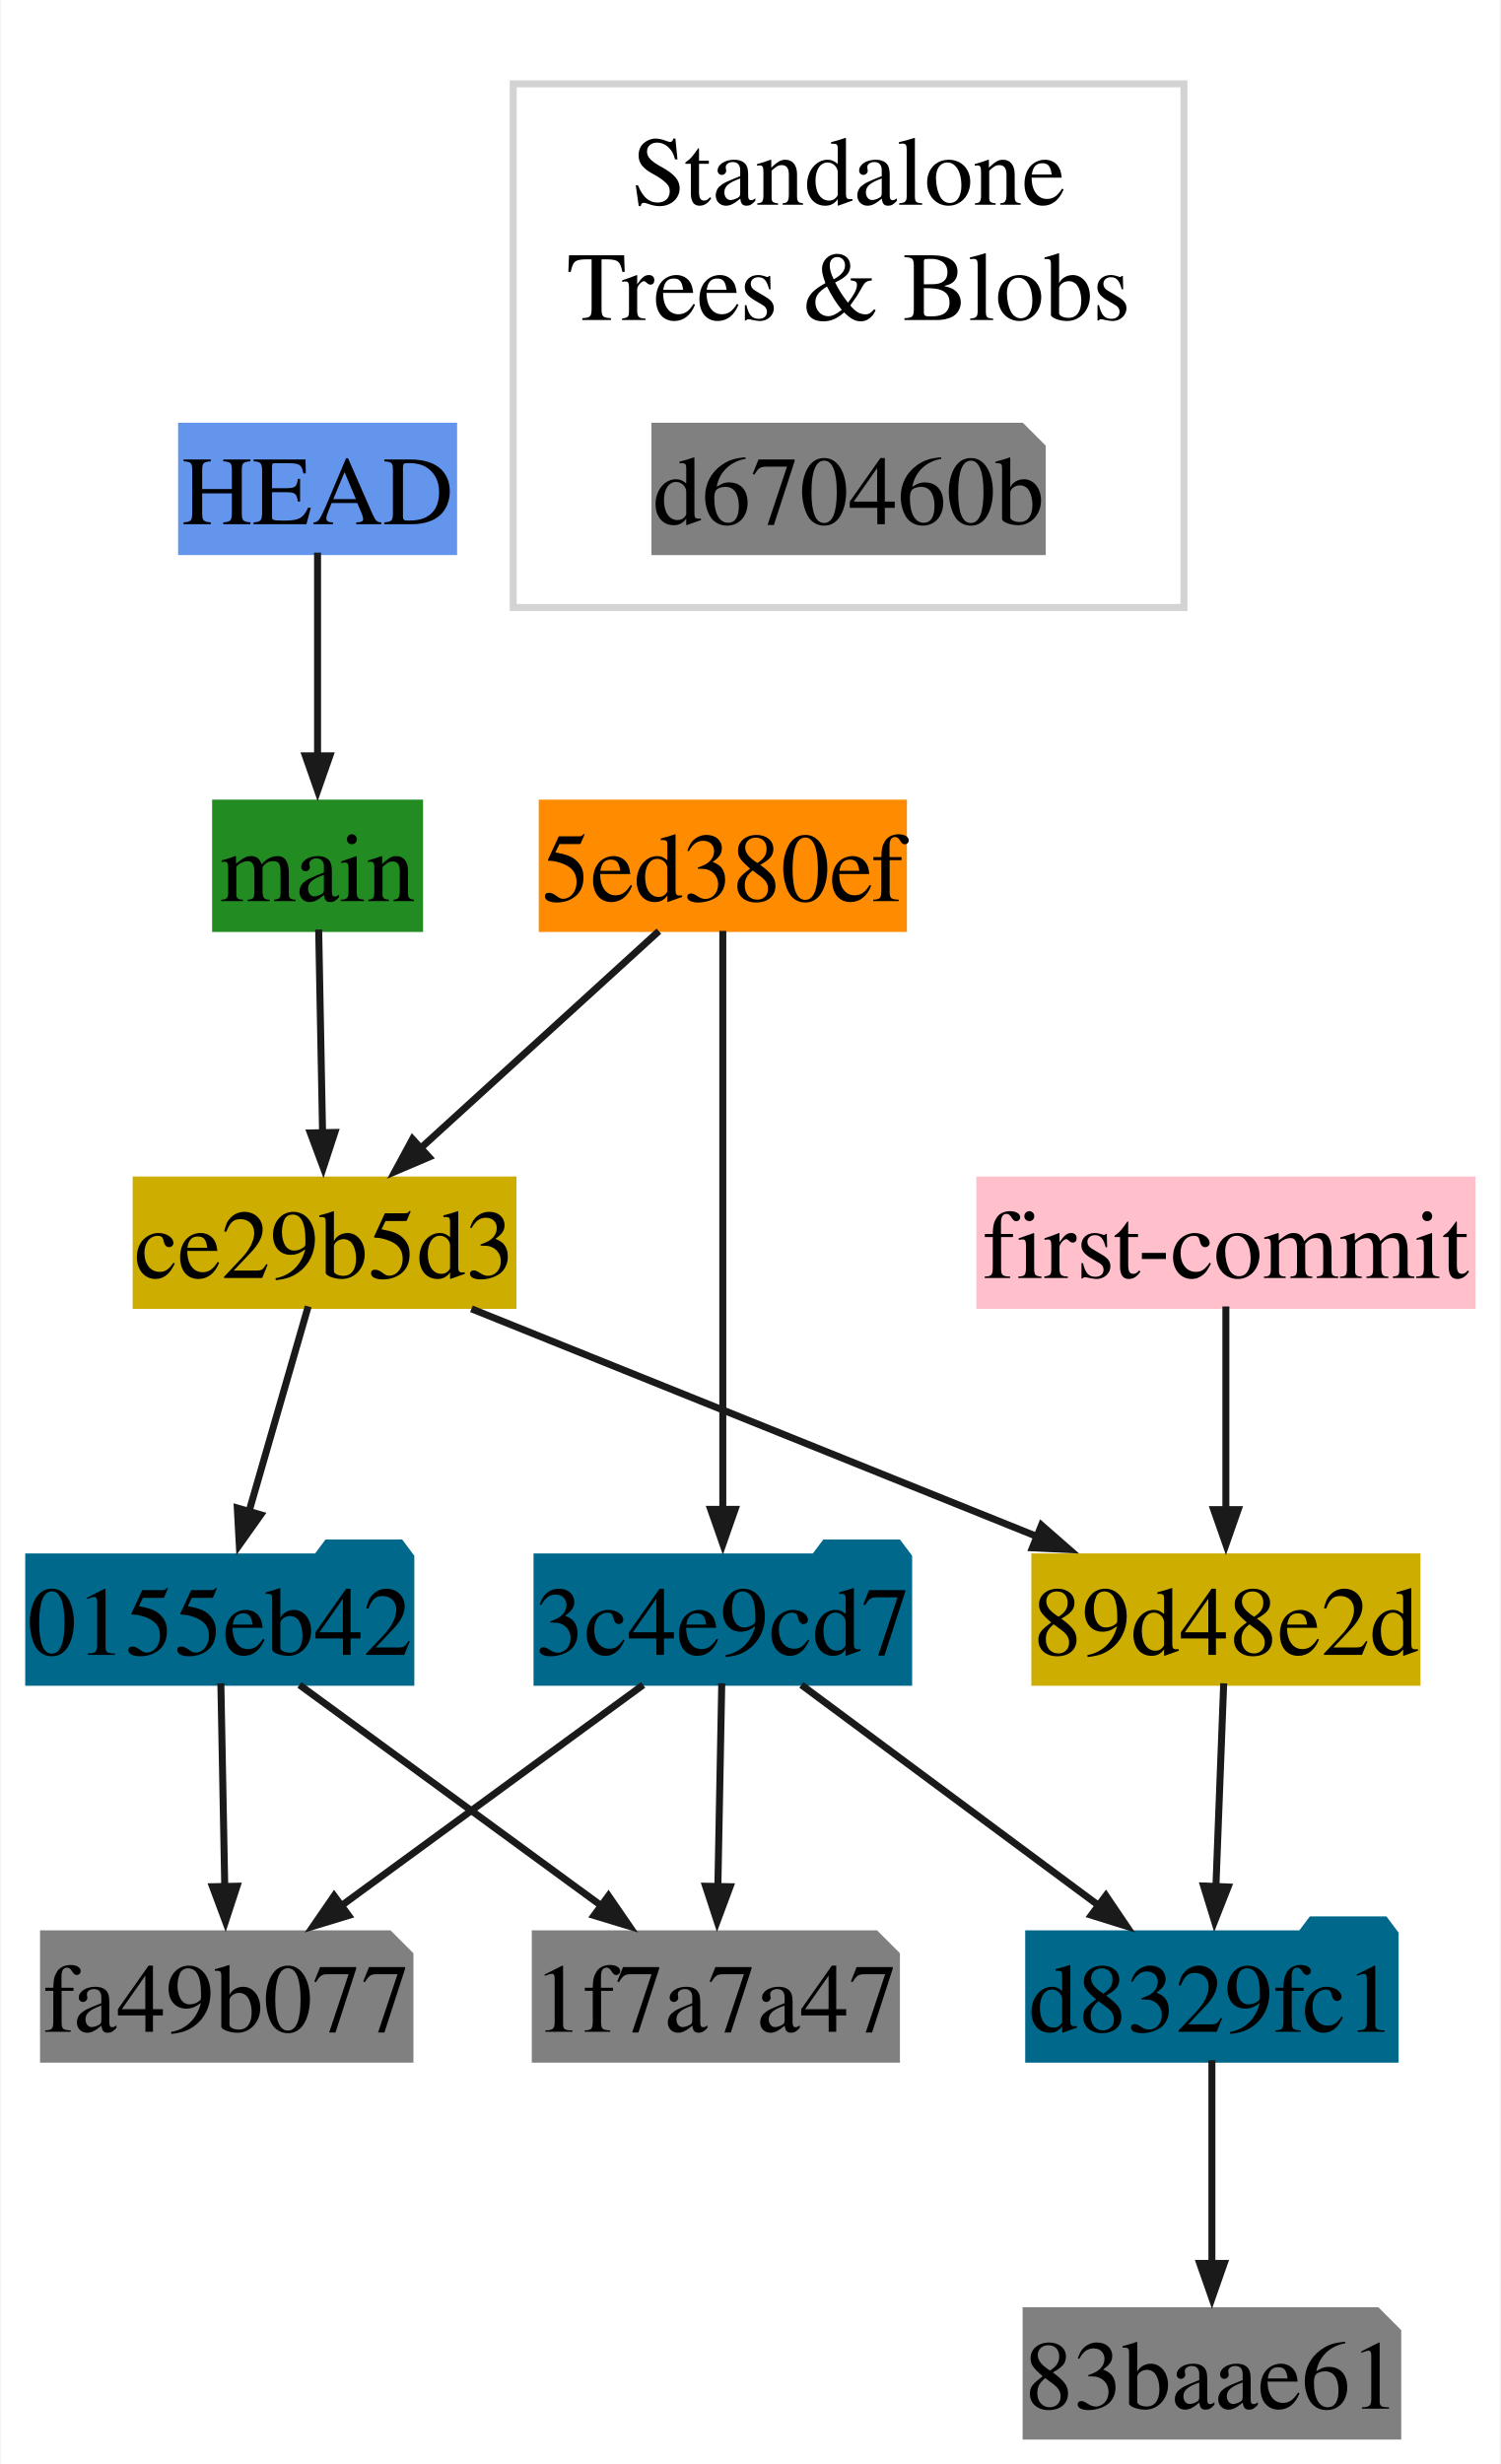
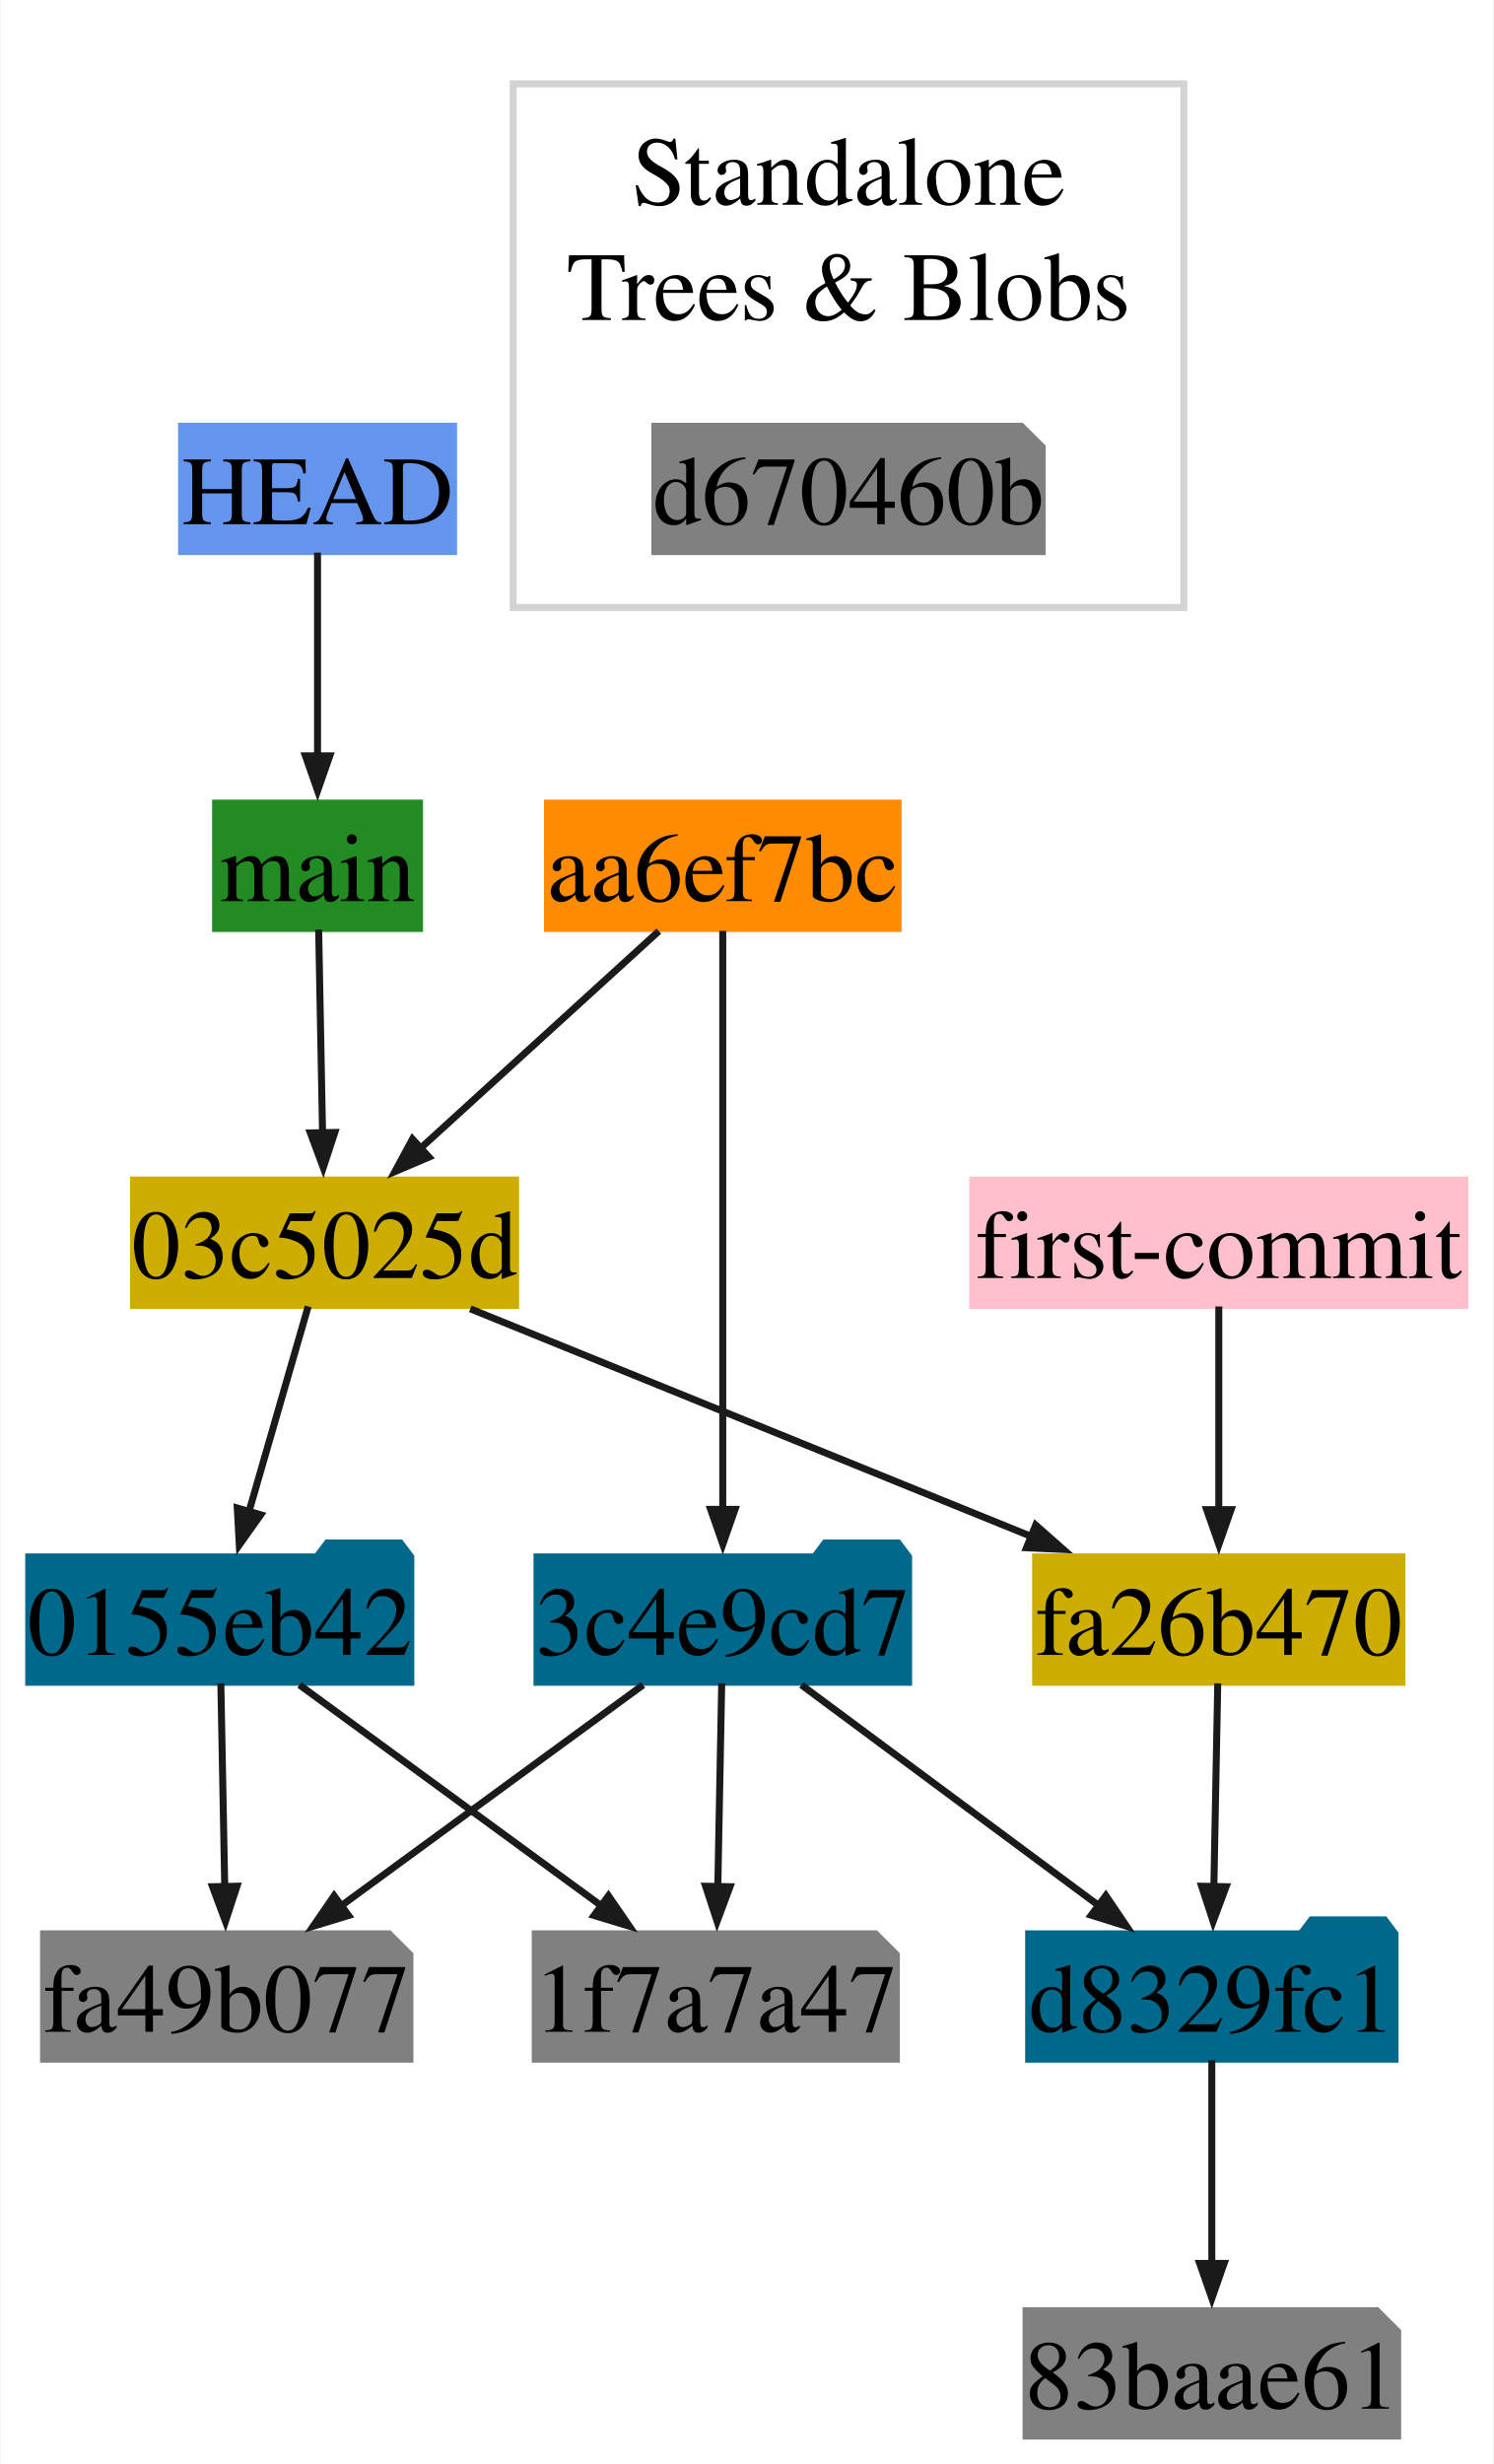
- <svg xmlns="http://www.w3.org/2000/svg" xmlns:xlink="http://www.w3.org/1999/xlink" width="215pt" height="353pt" viewBox="0.00 0.00 214.56 352.64">
+ <svg xmlns="http://www.w3.org/2000/svg" xmlns:xlink="http://www.w3.org/1999/xlink" width="214pt" height="353pt" viewBox="0.00 0.00 213.56 352.64">
  <g id="graph0" class="graph" transform="scale(1 1) rotate(0) translate(4 348.64)">
-     <polygon fill="white" stroke="none" points="-4,4 -4,-348.64 210.56,-348.64 210.56,4 -4,4" />
+     <polygon fill="white" stroke="none" points="-4,4 -4,-348.64 209.56,-348.64 209.56,4 -4,4" />
    <g id="clust1" class="cluster">
      <polygon fill="white" stroke="lightgrey" points="69.34,-261.7 69.34,-336.64 165.34,-336.64 165.34,-261.7 69.34,-261.7" />
      <text text-anchor="middle" x="117.34" y="-319.34" font-family="Times,serif" font-size="14.00">Standalone</text>
      <text text-anchor="middle" x="117.34" y="-302.84" font-family="Times,serif" font-size="14.00">Trees &amp; Blobs</text>
    </g>
    <g id="node1" class="node">
      <g id="a_node1">
        <a xlink:title="0155eb4229851634a0f03eb265b69f5a2d56f341">
          <polygon fill="#00688b" stroke="#00688b" points="54.69,-125.82 53.2,-127.81 42.73,-127.81 41.24,-125.82 0,-125.82 0,-107.88 54.69,-107.88 54.69,-125.82" />
          <text text-anchor="middle" x="27.34" y="-111.8" font-family="Times,serif" font-size="14.00">0155eb42</text>
        </a>
      </g>
    </g>
-     <g id="node2" class="node">
-       <g id="a_node2">
+     <g id="node3" class="node">
+       <g id="a_node3">
        <a xlink:title="test.txt">
          <polygon fill="gray" stroke="gray" points="121.2,-71.88 72.5,-71.88 72.5,-53.94 124.19,-53.94 124.19,-68.89 121.2,-71.88" />
          <polyline fill="none" stroke="gray" points="121.2,-71.88 121.2,-68.89" />
          <polyline fill="none" stroke="gray" points="124.19,-68.89 121.2,-68.89" />
          <text text-anchor="middle" x="98.34" y="-57.86" font-family="Times,serif" font-size="14.00">1f7a7a47</text>
        </a>
      </g>
    </g>
    <g id="edge1" class="edge">
      <path fill="none" stroke="#1a1a1a" d="M38.75,-107.5C50.52,-98.9 68.97,-85.4 82.22,-75.7" />
      <polygon fill="#1a1a1a" stroke="#1a1a1a" points="82.98,-77.32 85.98,-72.96 80.91,-74.5 82.98,-77.32" />
    </g>
    <g id="node10" class="node">
      <g id="a_node10">
        <a xlink:title="new.txt">
          <polygon fill="gray" stroke="gray" points="51.57,-71.88 2.12,-71.88 2.12,-53.94 54.56,-53.94 54.56,-68.89 51.57,-71.88" />
          <polyline fill="none" stroke="gray" points="51.57,-71.88 51.57,-68.89" />
          <polyline fill="none" stroke="gray" points="54.56,-68.89 51.57,-68.89" />
          <text text-anchor="middle" x="28.34" y="-57.86" font-family="Times,serif" font-size="14.00">fa49b077</text>
        </a>
      </g>
    </g>
    <g id="edge2" class="edge">
      <path fill="none" stroke="#1a1a1a" d="M27.5,-107.73C27.65,-99.93 27.88,-87.95 28.06,-78.49" />
      <polygon fill="#1a1a1a" stroke="#1a1a1a" points="29.81,-78.69 28.16,-73.65 26.31,-78.62 29.81,-78.69" />
    </g>
-     <g id="node3" class="node">
-       <g id="a_node3">
+     <g id="node2" class="node">
+       <g id="a_node2">
+         <a xlink:title="author: First Last &lt;first.last@mail.com&gt;&#10;Wed Jan 01 09:00:00 2025 +0100&#10;committer: Nom Prenom &lt;nom.prenom@mail.com&gt;&#10;Wed Jan 01 09:00:00 2025 +0100&#10;&#10;Second commit">
+           <polygon fill="#cdad00" stroke="#cdad00" points="69.69,-179.76 15,-179.76 15,-161.82 69.69,-161.82 69.69,-179.76" />
+           <text text-anchor="middle" x="42.34" y="-165.74" font-family="Times,serif" font-size="14.00">03c5025d</text>
+         </a>
+       </g>
+     </g>
+     <g id="edge3" class="edge">
+       <path fill="none" stroke="#1a1a1a" d="M40,-161.67C37.73,-153.79 34.22,-141.66 31.48,-132.15" />
+       <polygon fill="#1a1a1a" stroke="#1a1a1a" points="33.21,-131.85 30.14,-127.53 29.85,-132.82 33.21,-131.85" />
+     </g>
+     <g id="node9" class="node">
+       <g id="a_node9">
+         <a xlink:title="author: First Last &lt;first.last@mail.com&gt;&#10;Wed Jan 01 09:00:00 2025 +0100&#10;committer: Nom Prenom &lt;nom.prenom@mail.com&gt;&#10;Wed Jan 01 09:00:00 2025 +0100&#10;&#10;First commit">
+           <polygon fill="#cdad00" stroke="#cdad00" points="196.56,-125.82 144.12,-125.82 144.12,-107.88 196.56,-107.88 196.56,-125.82" />
+           <text text-anchor="middle" x="170.34" y="-111.8" font-family="Times,serif" font-size="14.00">fa26b470</text>
+         </a>
+       </g>
+     </g>
+     <g id="edge4" class="edge">
+       <path fill="none" stroke="#1a1a1a" d="M63.2,-161.33C85.14,-152.43 119.75,-138.38 143.67,-128.68" />
+       <polygon fill="#1a1a1a" stroke="#1a1a1a" points="144.13,-130.38 148.1,-126.88 142.81,-127.13 144.13,-130.38" />
+     </g>
+     <g id="node4" class="node">
+       <g id="a_node4">
        <a xlink:title="3c4e9cd789d88d8d89c1073707c3585e41b0e614">
          <polygon fill="#00688b" stroke="#00688b" points="125.94,-125.82 124.44,-127.81 113.98,-127.81 112.48,-125.82 72.75,-125.82 72.75,-107.88 125.94,-107.88 125.94,-125.82" />
          <text text-anchor="middle" x="99.34" y="-111.8" font-family="Times,serif" font-size="14.00">3c4e9cd7</text>
        </a>
      </g>
    </g>
-     <g id="edge3" class="edge">
+     <g id="edge6" class="edge">
      <path fill="none" stroke="#1a1a1a" d="M99.19,-107.73C99.04,-99.93 98.81,-87.95 98.63,-78.49" />
      <polygon fill="#1a1a1a" stroke="#1a1a1a" points="100.38,-78.62 98.53,-73.65 96.88,-78.69 100.38,-78.62" />
    </g>
-     <g id="node9" class="node">
-       <g id="a_node9">
+     <g id="node8" class="node">
+       <g id="a_node8">
        <a xlink:title="bak">
          <polygon fill="#00688b" stroke="#00688b" points="195.56,-71.88 194.07,-73.87 183.61,-73.87 182.11,-71.88 143.12,-71.88 143.12,-53.94 195.56,-53.94 195.56,-71.88" />
          <text text-anchor="middle" x="169.34" y="-57.86" font-family="Times,serif" font-size="14.00">d8329fc1</text>
        </a>
      </g>
    </g>
-     <g id="edge4" class="edge">
+     <g id="edge7" class="edge">
      <path fill="none" stroke="#1a1a1a" d="M110.59,-107.5C122.19,-98.9 140.38,-85.4 153.45,-75.7" />
      <polygon fill="#1a1a1a" stroke="#1a1a1a" points="154.17,-77.35 157.14,-72.96 152.08,-74.54 154.17,-77.35" />
    </g>
-     <g id="edge5" class="edge">
+     <g id="edge8" class="edge">
      <path fill="none" stroke="#1a1a1a" d="M87.94,-107.5C76.17,-98.9 57.72,-85.4 44.47,-75.7" />
      <polygon fill="#1a1a1a" stroke="#1a1a1a" points="45.78,-74.5 40.71,-72.96 43.71,-77.32 45.78,-74.5" />
-     </g>
-     <g id="node4" class="node">
-       <g id="a_node4">
-         <a xlink:title="author: First Last &lt;first.last.mail.com&gt;&#10;Wed Mar 26 21:28:54 2025 +0100&#10;committer: Nom Prenom &lt;nom.prenom@mail.com&gt;&#10;Wed Mar 26 21:28:54 2025 +0100&#10;&#10;Third commit">
-           <polygon fill="darkorange" stroke="darkorange" points="125.19,-233.7 73.5,-233.7 73.5,-215.76 125.19,-215.76 125.19,-233.7" />
-           <text text-anchor="middle" x="99.34" y="-219.68" font-family="Times,serif" font-size="14.00">5ed380ef</text>
-         </a>
-       </g>
-     </g>
-     <g id="edge6" class="edge">
-       <path fill="none" stroke="#1a1a1a" d="M99.34,-215.42C99.34,-197.48 99.34,-154.94 99.34,-132.42" />
-       <polygon fill="#1a1a1a" stroke="#1a1a1a" points="101.1,-132.63 99.35,-127.63 97.6,-132.63 101.1,-132.63" />
-     </g>
-     <g id="node8" class="node">
-       <g id="a_node8">
-         <a xlink:title="author: First Last &lt;first.last.mail.com&gt;&#10;Wed Mar 26 21:28:54 2025 +0100&#10;committer: Nom Prenom &lt;nom.prenom@mail.com&gt;&#10;Wed Mar 26 21:28:54 2025 +0100&#10;&#10;Second commit">
-           <polygon fill="#cdad00" stroke="#cdad00" points="69.31,-179.76 15.38,-179.76 15.38,-161.82 69.31,-161.82 69.31,-179.76" />
-           <text text-anchor="middle" x="42.34" y="-165.74" font-family="Times,serif" font-size="14.00">ce29b5d3</text>
-         </a>
-       </g>
-     </g>
-     <g id="edge7" class="edge">
-       <path fill="none" stroke="#1a1a1a" d="M90.19,-215.38C80.91,-206.93 66.45,-193.76 55.86,-184.1" />
-       <polygon fill="#1a1a1a" stroke="#1a1a1a" points="57.29,-183.04 52.41,-180.96 54.93,-185.62 57.29,-183.04" />
    </g>
    <g id="node5" class="node">
      <g id="a_node5">
        <a xlink:title="test.txt">
          <polygon fill="gray" stroke="gray" points="192.95,-17.94 142.75,-17.94 142.75,0 195.94,0 195.94,-14.95 192.95,-17.94" />
          <polyline fill="none" stroke="gray" points="192.95,-17.94 192.95,-14.95" />
          <polyline fill="none" stroke="gray" points="195.94,-14.95 192.95,-14.95" />
          <text text-anchor="middle" x="169.34" y="-3.92" font-family="Times,serif" font-size="14.00">83baae61</text>
        </a>
      </g>
    </g>
    <g id="node6" class="node">
      <g id="a_node6">
-         <a xlink:title="author: First Last &lt;first.last.mail.com&gt;&#10;Wed Mar 26 21:28:54 2025 +0100&#10;committer: Nom Prenom &lt;nom.prenom@mail.com&gt;&#10;Wed Mar 26 21:28:54 2025 +0100&#10;&#10;First commit">
-           <polygon fill="#cdad00" stroke="#cdad00" points="198.69,-125.82 144,-125.82 144,-107.88 198.69,-107.88 198.69,-125.82" />
-           <text text-anchor="middle" x="171.34" y="-111.8" font-family="Times,serif" font-size="14.00">89d48e2d</text>
-         </a>
-       </g>
-     </g>
-     <g id="edge9" class="edge">
-       <path fill="none" stroke="#1a1a1a" d="M171.03,-107.73C170.73,-99.93 170.27,-87.95 169.91,-78.49" />
-       <polygon fill="#1a1a1a" stroke="#1a1a1a" points="171.66,-78.58 169.72,-73.65 168.16,-78.72 171.66,-78.58" />
-     </g>
-     <g id="node7" class="node">
-       <g id="a_node7">
        <a xlink:title="main">
          <polygon fill="cornflowerblue" stroke="cornflowerblue" points="60.81,-287.64 21.88,-287.64 21.88,-269.7 60.81,-269.7 60.81,-287.64" />
          <text text-anchor="middle" x="41.34" y="-273.62" font-family="Times,serif" font-size="14.00">HEAD</text>
        </a>
      </g>
    </g>
    <g id="node12" class="node">
      <g id="a_node12">
        <a xlink:title="-&gt; None">
          <polygon fill="forestgreen" stroke="forestgreen" points="55.94,-233.7 26.75,-233.7 26.75,-215.76 55.94,-215.76 55.94,-233.7" />
          <text text-anchor="middle" x="41.34" y="-219.68" font-family="Times,serif" font-size="14.00">main</text>
        </a>
      </g>
    </g>
-     <g id="edge10" class="edge">
+     <g id="edge9" class="edge">
      <path fill="none" stroke="#1a1a1a" d="M41.34,-269.55C41.34,-261.75 41.34,-249.77 41.34,-240.31" />
      <polygon fill="#1a1a1a" stroke="#1a1a1a" points="43.1,-240.47 41.35,-235.47 39.6,-240.47 43.1,-240.47" />
    </g>
+     <g id="node7" class="node">
+       <g id="a_node7">
+         <a xlink:title="author: First Last &lt;first.last@mail.com&gt;&#10;Wed Jan 01 09:00:00 2025 +0100&#10;committer: Nom Prenom &lt;nom.prenom@mail.com&gt;&#10;Wed Jan 01 09:00:00 2025 +0100&#10;&#10;Third commit">
+           <polygon fill="darkorange" stroke="darkorange" points="124.44,-233.7 74.25,-233.7 74.25,-215.76 124.44,-215.76 124.44,-233.7" />
+           <text text-anchor="middle" x="99.34" y="-219.68" font-family="Times,serif" font-size="14.00">aa6ef7bc</text>
+         </a>
+       </g>
+     </g>
+     <g id="edge10" class="edge">
+       <path fill="none" stroke="#1a1a1a" d="M90.19,-215.38C80.91,-206.93 66.45,-193.76 55.86,-184.1" />
+       <polygon fill="#1a1a1a" stroke="#1a1a1a" points="57.29,-183.04 52.41,-180.96 54.93,-185.62 57.29,-183.04" />
+     </g>
    <g id="edge11" class="edge">
-       <path fill="none" stroke="#1a1a1a" d="M40,-161.67C37.73,-153.79 34.22,-141.66 31.48,-132.15" />
-       <polygon fill="#1a1a1a" stroke="#1a1a1a" points="33.21,-131.85 30.14,-127.53 29.85,-132.82 33.21,-131.85" />
+       <path fill="none" stroke="#1a1a1a" d="M99.34,-215.42C99.34,-197.48 99.34,-154.94 99.34,-132.42" />
+       <polygon fill="#1a1a1a" stroke="#1a1a1a" points="101.1,-132.63 99.35,-127.63 97.6,-132.63 101.1,-132.63" />
    </g>
    <g id="edge12" class="edge">
-       <path fill="none" stroke="#1a1a1a" d="M63.36,-161.33C85.47,-152.43 120.35,-138.38 144.46,-128.68" />
-       <polygon fill="#1a1a1a" stroke="#1a1a1a" points="144.95,-130.36 148.94,-126.87 143.65,-127.12 144.95,-130.36" />
-     </g>
-     <g id="edge13" class="edge">
      <path fill="none" stroke="#1a1a1a" d="M169.34,-53.79C169.34,-45.99 169.34,-34.01 169.34,-24.55" />
      <polygon fill="#1a1a1a" stroke="#1a1a1a" points="171.1,-24.71 169.35,-19.71 167.6,-24.71 171.1,-24.71" />
    </g>
+     <g id="edge13" class="edge">
+       <path fill="none" stroke="#1a1a1a" d="M170.19,-107.73C170.04,-99.93 169.81,-87.95 169.63,-78.49" />
+       <polygon fill="#1a1a1a" stroke="#1a1a1a" points="171.38,-78.62 169.53,-73.65 167.88,-78.69 171.38,-78.62" />
+     </g>
    <g id="node11" class="node">
      <g id="a_node11">
-         <a xlink:title="Dimitar Dimitrov &lt;mail.mitko@gmail.com&gt;&#10;Wed Mar 26 21:28:54 2025 +0100&#10;&#10;First commit&#10;">
-           <polygon fill="pink" stroke="pink" points="206.56,-179.76 136.12,-179.76 136.12,-161.82 206.56,-161.82 206.56,-179.76" />
-           <text text-anchor="middle" x="171.34" y="-165.74" font-family="Times,serif" font-size="14.00">first-commit</text>
+         <a xlink:title="Nom Prenom &lt;nom.prenom@mail.com&gt;&#10;Wed Jan 1 09:00:00 2025 +0100&#10;&#10;First commit&#10;">
+           <polygon fill="pink" stroke="pink" points="205.56,-179.76 135.12,-179.76 135.12,-161.82 205.56,-161.82 205.56,-179.76" />
+           <text text-anchor="middle" x="170.34" y="-165.74" font-family="Times,serif" font-size="14.00">first-commit</text>
        </a>
      </g>
    </g>
-     <g id="edge8" class="edge">
-       <path fill="none" stroke="#1a1a1a" d="M171.34,-161.67C171.34,-153.87 171.34,-141.89 171.34,-132.43" />
-       <polygon fill="#1a1a1a" stroke="#1a1a1a" points="173.1,-132.59 171.35,-127.59 169.6,-132.59 173.1,-132.59" />
+     <g id="edge5" class="edge">
+       <path fill="none" stroke="#1a1a1a" d="M170.34,-161.67C170.34,-153.87 170.34,-141.89 170.34,-132.43" />
+       <polygon fill="#1a1a1a" stroke="#1a1a1a" points="172.1,-132.59 170.35,-127.59 168.6,-132.59 172.1,-132.59" />
    </g>
    <g id="edge14" class="edge">
      <path fill="none" stroke="#1a1a1a" d="M41.5,-215.61C41.65,-207.81 41.88,-195.83 42.06,-186.37" />
      <polygon fill="#1a1a1a" stroke="#1a1a1a" points="43.81,-186.57 42.16,-181.53 40.31,-186.5 43.81,-186.57" />
    </g>
    <g id="node13" class="node">
      <g id="a_node13">
        <a xlink:title="d670460b4b4aece5915caf5c68d12f560a9fe3e4">
          <polygon fill="gray" stroke="gray" points="142.07,-287.64 89.62,-287.64 89.62,-269.7 145.06,-269.7 145.06,-284.65 142.07,-287.64" />
          <polyline fill="none" stroke="gray" points="142.07,-287.64 142.07,-284.65" />
          <polyline fill="none" stroke="gray" points="145.06,-284.65 142.07,-284.65" />
          <text text-anchor="middle" x="117.34" y="-273.62" font-family="Times,serif" font-size="14.00">d670460b</text>
        </a>
      </g>
    </g>
  </g>
</svg>
